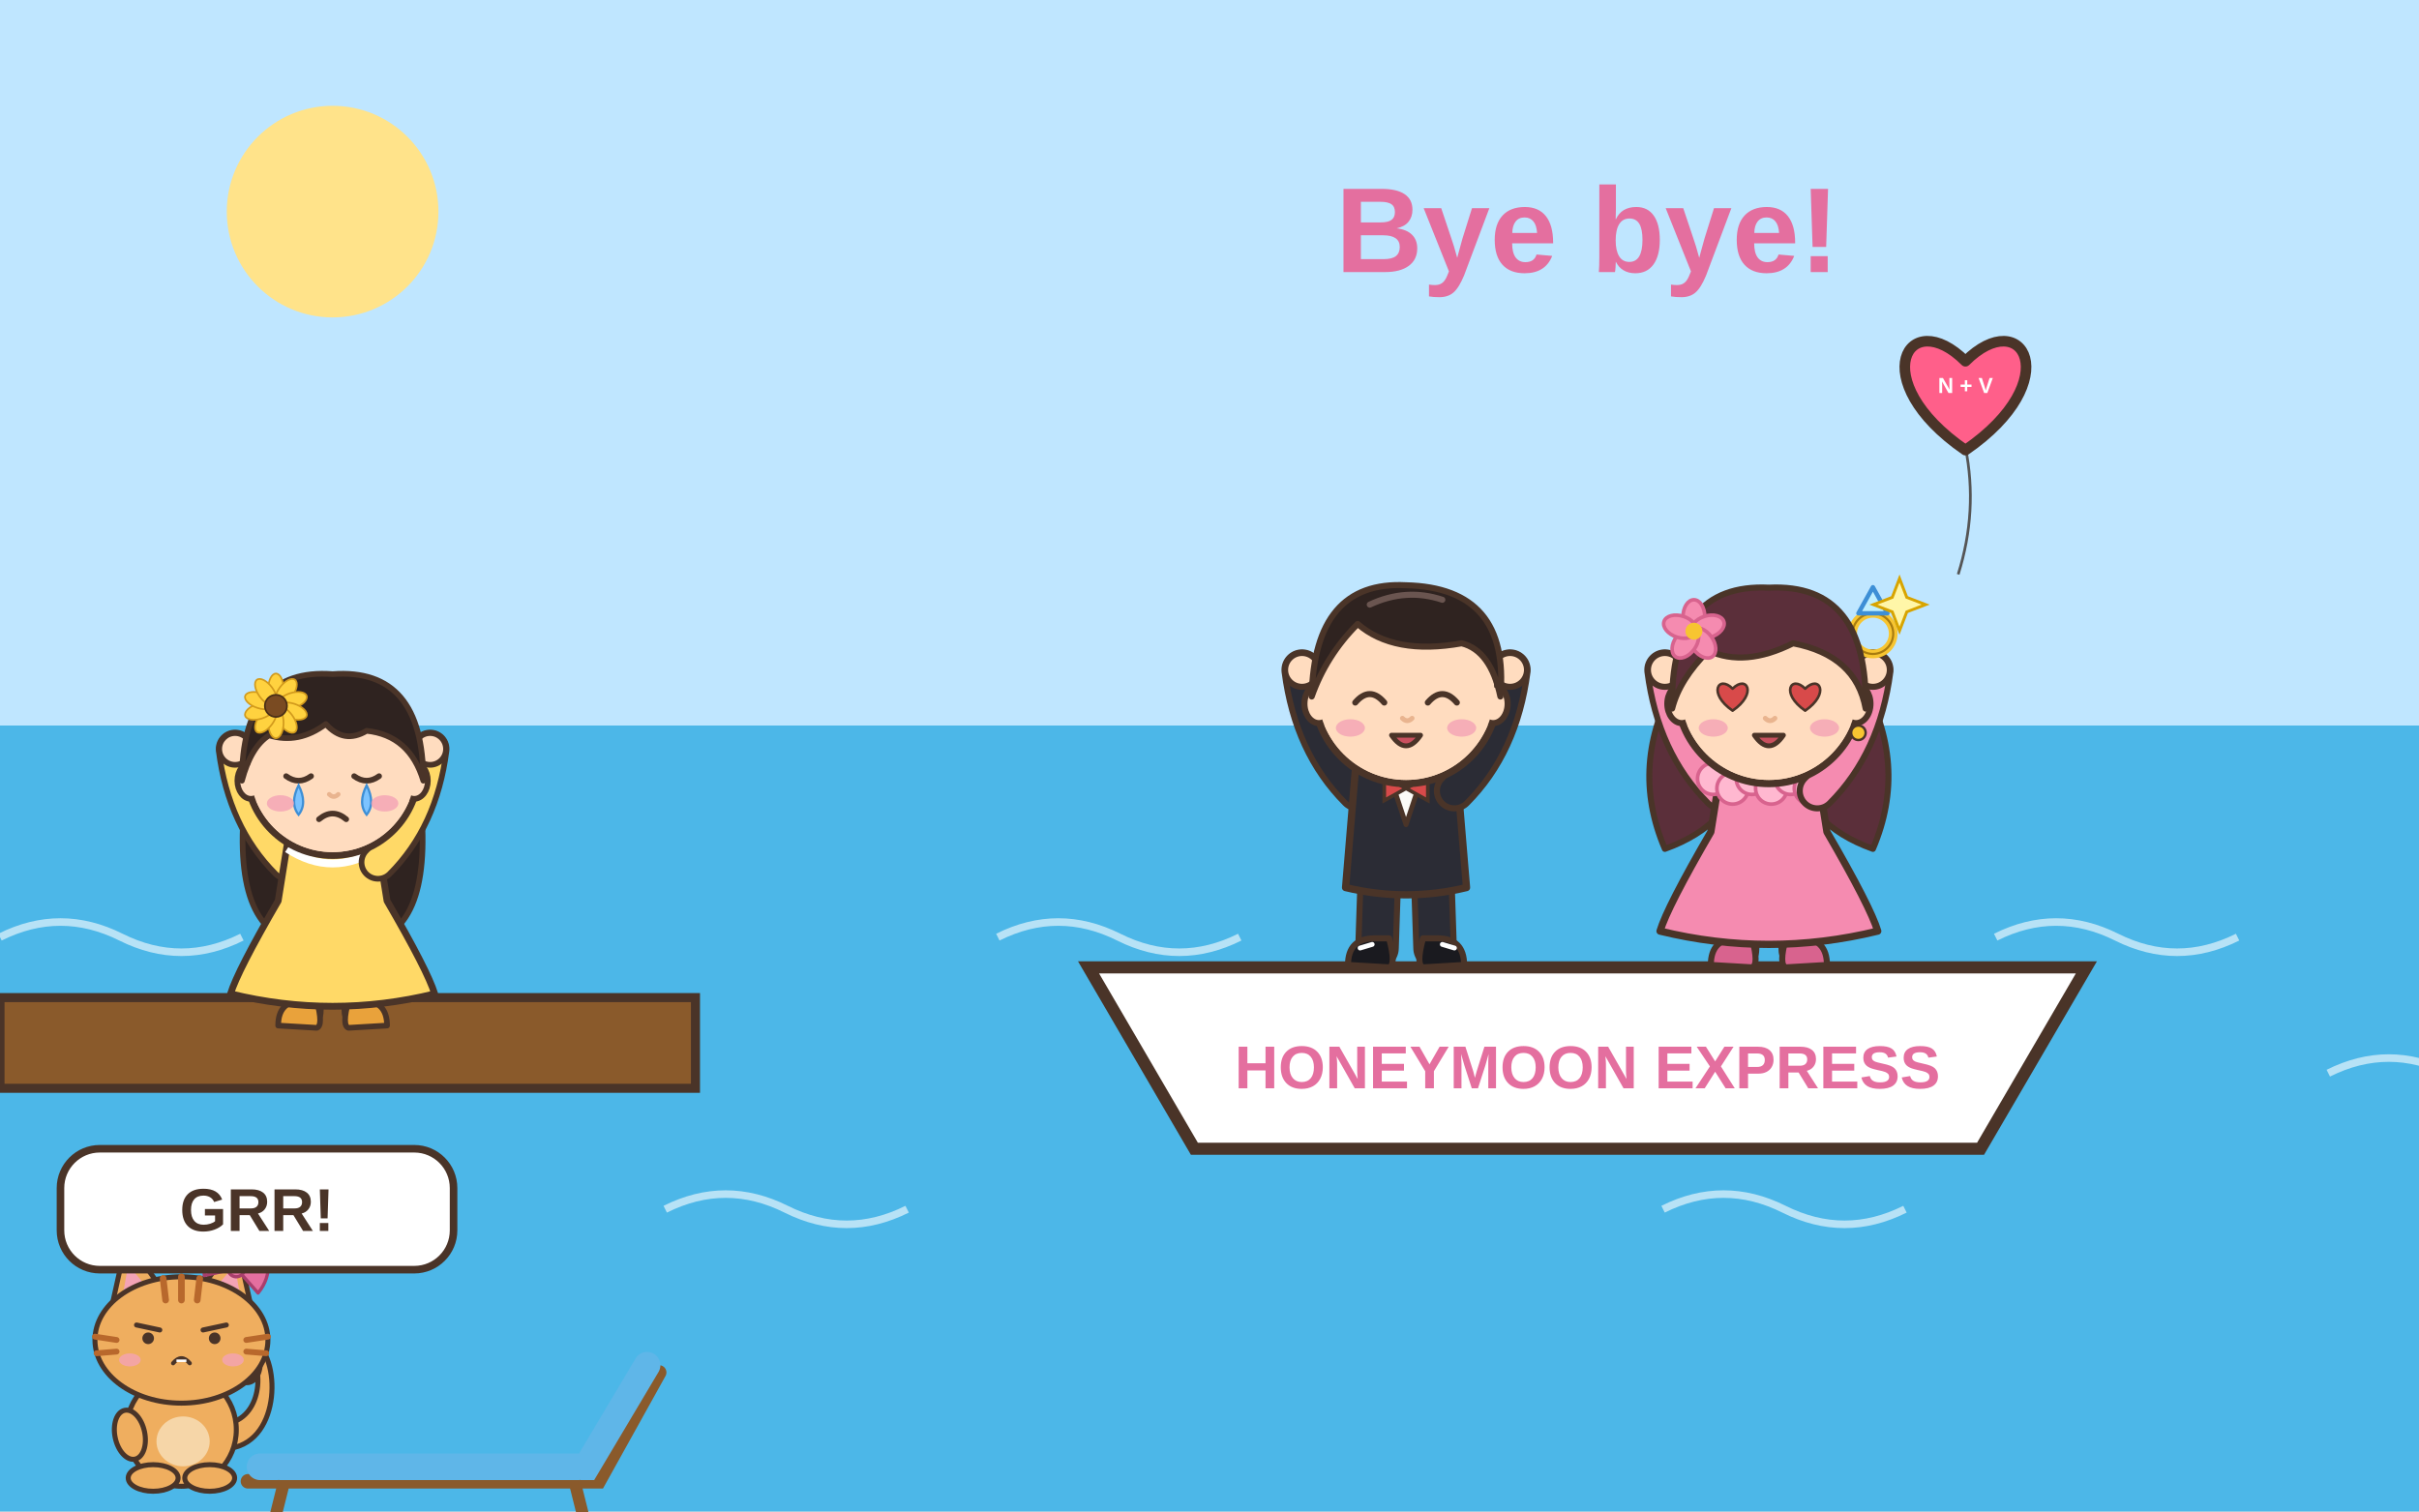
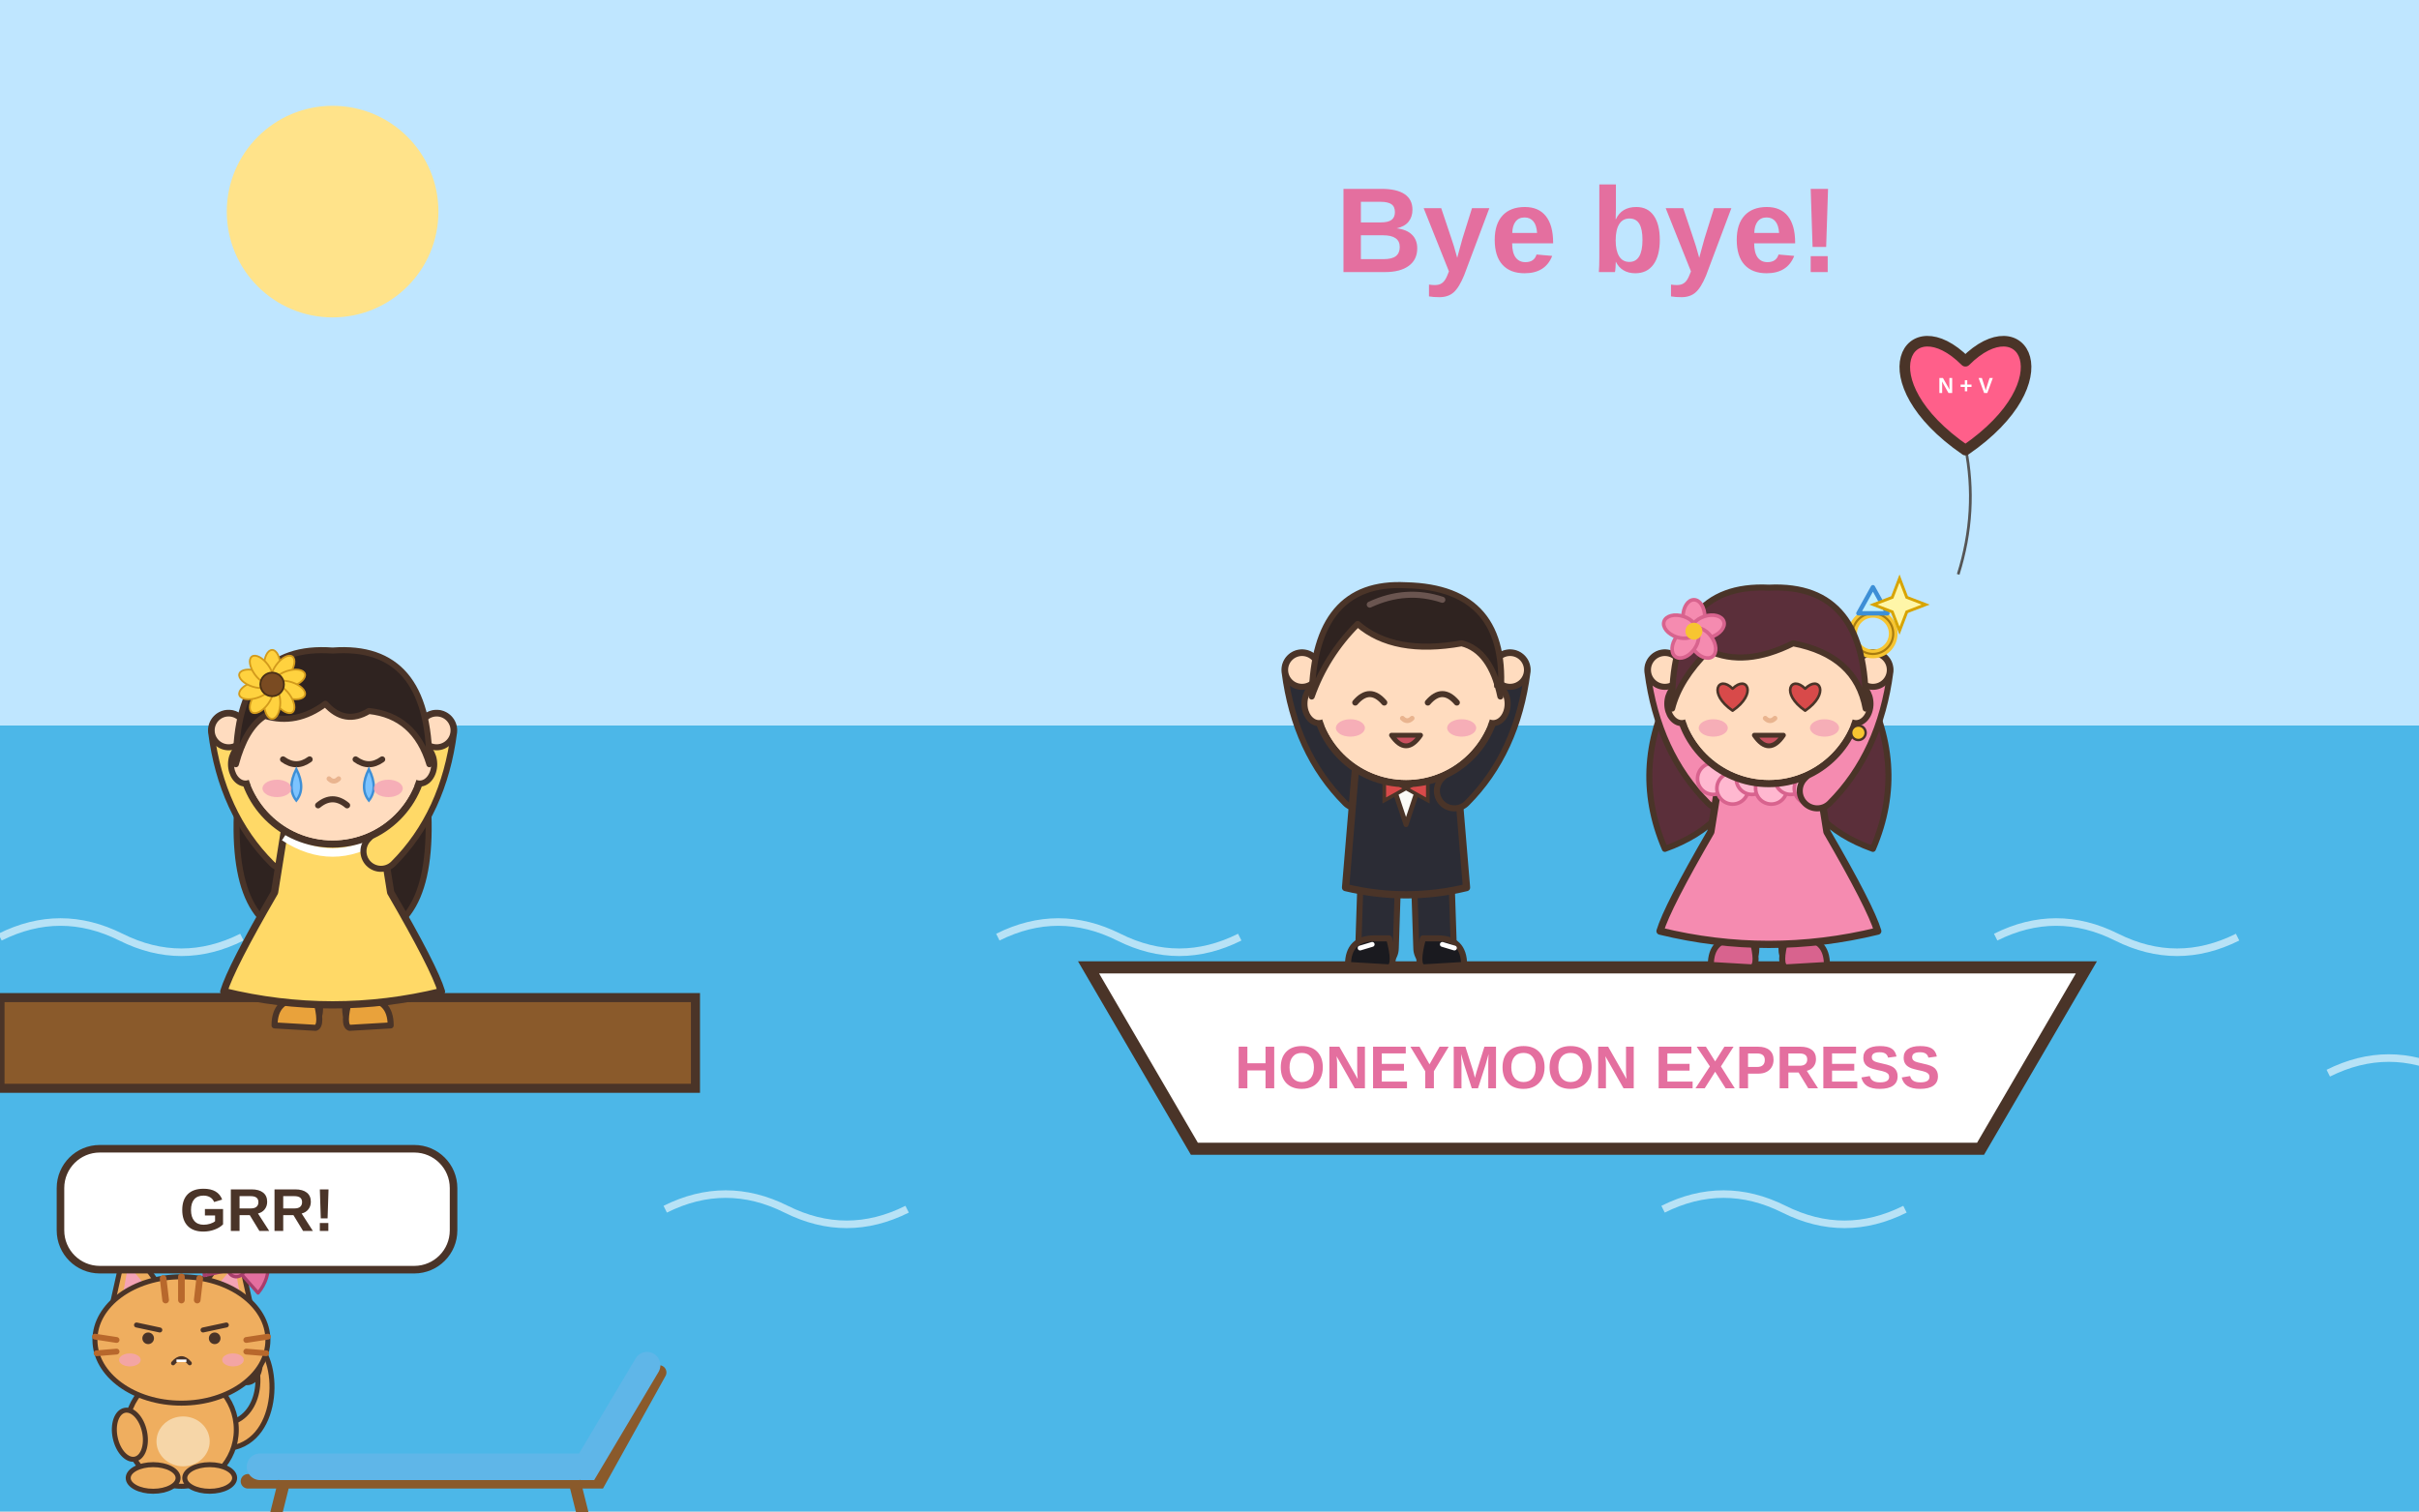
<svg xmlns="http://www.w3.org/2000/svg" viewBox="0 0 1600 1000" width="1600" height="1000">
  <style>.ch{animation:breathe 3.4s ease-in-out infinite;animation-delay:var(--d,0s);transform-box:fill-box;transform-origin:50% 100%}.m-happy,.m-love{animation-name:hop;animation-duration:2.8s}.m-shock{animation-name:shiver;animation-duration:2.4s}.m-angry{animation-name:puff;animation-duration:1.3s}.m-sad,.m-cry{animation-name:droop;animation-duration:4s}.m-sleep{animation-name:snore;animation-duration:3.8s}.m-sly,.m-sweat,.m-grumpy{animation-name:shifty;animation-duration:2.4s}@keyframes breathe{50%{transform:scale(1.015,.985)}}@keyframes hop{0%,58%,100%{transform:none}68%{transform:translateY(-16px) scale(.98,1.03)}78%{transform:scale(1.035,.965)}86%{transform:none}}@keyframes shiver{0%,30%,100%{transform:none}4%{transform:translateX(-7px) rotate(-1.5deg)}8%{transform:translateX(7px) rotate(1.5deg)}12%{transform:translateX(-6px)}16%{transform:translateX(6px)}20%{transform:translateX(-3px)}}@keyframes puff{50%{transform:scale(1.045,.965) translateY(2px)}}@keyframes droop{50%{transform:scale(1.01,.97) rotate(-1.2deg)}}@keyframes snore{50%{transform:scale(1.035,.965)}}@keyframes shifty{0%,100%{transform:rotate(-2deg)}50%{transform:rotate(2deg)}}.blink{animation:blink 4.6s infinite;animation-delay:var(--d,0s);transform-box:fill-box;transform-origin:50% 50%}@keyframes blink{0%,91%,100%{transform:none}94%{transform:scaleY(.1)}}.drip{animation:drip 1.8s ease-in infinite;animation-delay:var(--d,0s)}.drip+.drip{animation-delay:calc(var(--d,0s) - .9s)}@keyframes drip{0%{transform:translateY(-8px);opacity:0}25%{opacity:1}100%{transform:translateY(34px);opacity:0}}.zz{animation:zz 3s ease-in-out infinite}@keyframes zz{0%{transform:translate(0,14px);opacity:0}30%{opacity:1}100%{transform:translate(24px,-34px);opacity:0}}.twinkle{animation:tw 1.8s ease-in-out infinite;animation-delay:var(--d,0s);transform-box:fill-box;transform-origin:50% 50%}@keyframes tw{0%,100%{transform:scale(.7) rotate(0);opacity:.75}50%{transform:scale(1.18) rotate(45deg);opacity:1}}.sway{animation:sway 3.4s ease-in-out infinite;animation-delay:var(--d,0s);transform-box:fill-box;transform-origin:50% 100%}@keyframes sway{0%,100%{transform:rotate(-3deg) translateY(0)}50%{transform:rotate(3deg) translateY(-14px)}}.beat{animation:beat 1.3s ease-in-out infinite;animation-delay:var(--d,0s);transform-box:fill-box;transform-origin:50% 50%}@keyframes beat{0%,60%,100%{transform:scale(1)}12%{transform:scale(1.16)}24%{transform:scale(.96)}36%{transform:scale(1.08)}}.tail{animation:wag 1.7s ease-in-out infinite;transform-origin:60px -40px}@keyframes wag{50%{transform:rotate(10deg)}}.paw{animation:paw 1s ease-in-out infinite;transform-origin:56px -112px}@keyframes paw{50%{transform:rotate(-18deg)}}.float{animation:float 3.2s ease-in-out infinite;animation-delay:var(--d,0s)}@keyframes float{50%{transform:translateY(-18px)}}.ripple{animation:ripple 2.8s ease-in-out infinite;animation-delay:var(--d,0s)}@keyframes ripple{50%{transform:translateX(26px);opacity:.3}}.flutter{animation:flutter 2.4s ease-in-out infinite;animation-delay:var(--d,0s);transform-box:fill-box;transform-origin:50% 0}@keyframes flutter{50%{transform:rotate(9deg)}}.glow{animation:glow 2.6s ease-in-out infinite}@keyframes glow{50%{opacity:.35}}@media (prefers-reduced-motion:reduce){*{animation:none!important}}</style>
  <rect width="1600" height="1000" fill="#bfe6ff" />
  <circle cx="220" cy="140" r="70" fill="#ffe38a" />
  <rect y="480" width="1600" height="520" fill="#e7dccb" />
  <rect x="120" y="560" width="1360" height="380" rx="40" fill="#4cb7e8" stroke="#4a3428" stroke-width="10" />
  <path class="ripple" style="--d:0s" d="M200 650 q 40 -20 80 0 t 80 0" fill="none" stroke="#fff" stroke-width="5" opacity=".6" />
  <path class="ripple" style="--d:-0.4s" d="M380 770 q 40 -20 80 0 t 80 0" fill="none" stroke="#fff" stroke-width="5" opacity=".6" />
  <path class="ripple" style="--d:-0.8s" d="M560 650 q 40 -20 80 0 t 80 0" fill="none" stroke="#fff" stroke-width="5" opacity=".6" />
  <path class="ripple" style="--d:-1.2s" d="M740 770 q 40 -20 80 0 t 80 0" fill="none" stroke="#fff" stroke-width="5" opacity=".6" />
  <path class="ripple" style="--d:-1.6s" d="M920 650 q 40 -20 80 0 t 80 0" fill="none" stroke="#fff" stroke-width="5" opacity=".6" />
  <path class="ripple" style="--d:-2s" d="M1100 770 q 40 -20 80 0 t 80 0" fill="none" stroke="#fff" stroke-width="5" opacity=".6" />
  <path class="ripple" style="--d:-2.4s" d="M1280 650 q 40 -20 80 0 t 80 0" fill="none" stroke="#fff" stroke-width="5" opacity=".6" />
  <rect y="480" width="1600" height="520" fill="#4cb7e8" />
  <path d="M0 620 q 40 -20 80 0 t 80 0" fill="none" stroke="#fff" stroke-width="5" opacity=".6" />
  <path d="M220 710 q 40 -20 80 0 t 80 0" fill="none" stroke="#fff" stroke-width="5" opacity=".6" />
  <path d="M440 800 q 40 -20 80 0 t 80 0" fill="none" stroke="#fff" stroke-width="5" opacity=".6" />
  <path d="M660 620 q 40 -20 80 0 t 80 0" fill="none" stroke="#fff" stroke-width="5" opacity=".6" />
  <path d="M880 710 q 40 -20 80 0 t 80 0" fill="none" stroke="#fff" stroke-width="5" opacity=".6" />
  <path d="M1100 800 q 40 -20 80 0 t 80 0" fill="none" stroke="#fff" stroke-width="5" opacity=".6" />
  <path d="M1320 620 q 40 -20 80 0 t 80 0" fill="none" stroke="#fff" stroke-width="5" opacity=".6" />
  <path d="M1540 710 q 40 -20 80 0 t 80 0" fill="none" stroke="#fff" stroke-width="5" opacity=".6" />
  <g transform="translate(1050 640)">
    <path d="M-330 0 L 330 0 L 260 120 L -260 120 Z" fill="#fff" stroke="#4a3428" stroke-width="8" />
    <text x="0" y="80" text-anchor="middle" font-size="40" font-weight="900" fill="#e46f9f" font-family="'Baloo 2', 'Trebuchet MS', Arial">HONEYMOON EXPRESS</text>
    <g transform="translate(-120 0) scale(0.8 0.8)">
      <g class="ch ch-nam m-happy" style="--d:-0.84s">
        <path d="M-22 -76 L -24 -16" fill="none" stroke="#4a3428" stroke-width="36" stroke-linecap="round" stroke-linejoin="round" />
        <path d="M-22 -76 L -24 -16" fill="none" stroke="#2b2c35" stroke-width="26" stroke-linecap="round" stroke-linejoin="round" />
        <path d="M22 -76 L 24 -16" fill="none" stroke="#4a3428" stroke-width="36" stroke-linecap="round" stroke-linejoin="round" />
        <path d="M22 -76 L 24 -16" fill="none" stroke="#2b2c35" stroke-width="26" stroke-linecap="round" stroke-linejoin="round" />
        <path d="M-48 -2 Q -48 -24 -26 -24 L -14 -24 Q -8 -2 -14 0 Z" fill="#1a1a1f" stroke="#4a3428" stroke-width="5" stroke-linejoin="round" />
        <path d="M48 -2 Q 48 -24 26 -24 L 14 -24 Q 8 -2 14 0 Z" fill="#1a1a1f" stroke="#4a3428" stroke-width="5" stroke-linejoin="round" />
        <path d="M-38 -16 l 10 -3 M30 -19 l 10 3" stroke="#fff" stroke-width="4" stroke-linecap="round" />
        <path d="M-40 -146 Q -78 -184 -86 -246" fill="none" stroke="#4a3428" stroke-width="34" stroke-linecap="round" stroke-linejoin="round" />
        <path d="M-40 -146 Q -78 -184 -86 -246" fill="none" stroke="#2b2c35" stroke-width="24" stroke-linecap="round" stroke-linejoin="round" />
        <circle cx="-86" cy="-246" r="14" fill="#ffdcbf" stroke="#4a3428" stroke-width="5" />
        <path d="M-42 -162 Q 0 -174 42 -162 L 50 -66 Q 0 -54 -50 -66 Z" fill="#2b2c35" stroke="#4a3428" stroke-width="6" stroke-linejoin="round" />
        <path d="M-16 -166 L 0 -118 L 16 -166 Z" fill="#fbfbf7" stroke="#4a3428" stroke-width="4" stroke-linejoin="round" />
        <path d="M-18 -158 L 0 -148 L 18 -158 L 18 -138 L 0 -148 L -18 -138 Z" fill="#d84a4a" stroke="#4a3428" stroke-width="3" />
        <path d="M40 -146 Q 78 -184 86 -246" fill="none" stroke="#4a3428" stroke-width="34" stroke-linecap="round" stroke-linejoin="round" />
        <path d="M40 -146 Q 78 -184 86 -246" fill="none" stroke="#2b2c35" stroke-width="24" stroke-linecap="round" stroke-linejoin="round" />
        <circle cx="86" cy="-246" r="14" fill="#ffdcbf" stroke="#4a3428" stroke-width="5" />
        <circle cx="0" cy="-228" r="76" fill="#ffdcbf" stroke="#4a3428" stroke-width="6" />
        <ellipse cx="-72" cy="-218" rx="12" ry="16" fill="#ffdcbf" stroke="#4a3428" stroke-width="5" />
        <ellipse cx="72" cy="-218" rx="12" ry="16" fill="#ffdcbf" stroke="#4a3428" stroke-width="5" />
        <circle cx="0" cy="-228" r="73" fill="#ffdcbf" />
        <path d="M-42 -219 Q -30 -233 -18 -219" fill="none" stroke="#4a3428" stroke-width="5" stroke-linecap="round" />
        <path d="M18 -219 Q 30 -233 42 -219" fill="none" stroke="#4a3428" stroke-width="5" stroke-linecap="round" />
        <path d="M-12 -192 Q 0 -174.4 12 -192 Z" fill="#c9505f" stroke="#4a3428" stroke-width="4" stroke-linejoin="round" />
        <ellipse cx="-46" cy="-198" rx="12" ry="7.2" fill="#f4a3b5" opacity=".8" />
        <ellipse cx="46" cy="-198" rx="12" ry="7.2" fill="#f4a3b5" opacity=".8" />
        <path d="M-3 -206 q 4 4 8 0" fill="none" stroke="#e9b48f" stroke-width="4" stroke-linecap="round" />
        <path d="M-78 -224 Q -76 -320 0 -316 Q 86 -314 78 -224 Q 70 -262 46 -268 Q -10 -258 -40 -284 Q -66 -258 -78 -224 Z" fill="#2f2320" stroke="#4a3428" stroke-width="5" stroke-linejoin="round" />
        <path d="M-30 -300 q 30 -14 60 -4" fill="none" stroke="#6a5550" stroke-width="5" stroke-linecap="round" />
      </g>
    </g>
    <g transform="translate(120 0) scale(0.8 0.8)">
      <g class="ch ch-vy m-love" style="--d:-0.84s">
        <path d="M-76 -238 Q -116 -168 -86 -98 Q -30 -118 -20 -168 L 20 -168 Q 30 -118 86 -98 Q 116 -168 76 -238 Z" fill="#5b2f3a" stroke="#4a3428" stroke-width="5" stroke-linejoin="round" />
        <path d="M-20 -60 L -22 -14" fill="none" stroke="#4a3428" stroke-width="28" stroke-linecap="round" stroke-linejoin="round" />
        <path d="M-20 -60 L -22 -14" fill="none" stroke="#ffdcbf" stroke-width="18" stroke-linecap="round" stroke-linejoin="round" />
        <path d="M20 -60 L 22 -14" fill="none" stroke="#4a3428" stroke-width="28" stroke-linecap="round" stroke-linejoin="round" />
        <path d="M20 -60 L 22 -14" fill="none" stroke="#ffdcbf" stroke-width="18" stroke-linecap="round" stroke-linejoin="round" />
        <path d="M-48 -2 Q -48 -24 -26 -24 L -14 -24 Q -8 -2 -14 0 Z" fill="#d8638e" stroke="#4a3428" stroke-width="5" stroke-linejoin="round" />
        <path d="M48 -2 Q 48 -24 26 -24 L 14 -24 Q 8 -2 14 0 Z" fill="#d8638e" stroke="#4a3428" stroke-width="5" stroke-linejoin="round" />
        <path d="M-40 -146 Q -78 -184 -86 -246" fill="none" stroke="#4a3428" stroke-width="34" stroke-linecap="round" stroke-linejoin="round" />
        <path d="M-40 -146 Q -78 -184 -86 -246" fill="none" stroke="#f58bb0" stroke-width="24" stroke-linecap="round" stroke-linejoin="round" />
        <circle cx="-86" cy="-246" r="14" fill="#ffdcbf" stroke="#4a3428" stroke-width="5" />
        <path d="M-40 -162 Q 0 -174 40 -162 L 48 -112 Q 84 -50 90 -30 Q 0 -8 -90 -30 Q -84 -50 -48 -112 Z" fill="#f58bb0" stroke="#4a3428" stroke-width="6" stroke-linejoin="round" />
        <g fill="#ffb8d0" stroke="#d8638e" stroke-width="3">
          <circle cx="-46" cy="-156" r="13" />
          <circle cx="-30" cy="-148" r="13" />
          <circle cx="-14" cy="-156" r="13" />
          <circle cx="2" cy="-148" r="13" />
          <circle cx="18" cy="-156" r="13" />
          <circle cx="34" cy="-148" r="13" />
          <circle cx="50" cy="-156" r="13" />
        </g>
        <path d="M40 -146 Q 78 -184 86 -246" fill="none" stroke="#4a3428" stroke-width="34" stroke-linecap="round" stroke-linejoin="round" />
        <path d="M40 -146 Q 78 -184 86 -246" fill="none" stroke="#f58bb0" stroke-width="24" stroke-linecap="round" stroke-linejoin="round" />
        <circle cx="86" cy="-246" r="14" fill="#ffdcbf" stroke="#4a3428" stroke-width="5" />
        <g transform="translate(86 -276)">
          <g transform="translate(0 0) scale(1.2)">
            <circle r="14" fill="none" stroke="#f7c531" stroke-width="6" />
            <circle r="14" fill="none" stroke="#a87c10" stroke-width="1.5" />
            <path d="M-10 -14 L 0 -32 L 10 -14 Z" fill="#bfefff" stroke="#3d8fd6" stroke-width="3" stroke-linejoin="round" />
          </g>
          <g transform="translate(22 -24) scale(1.2)">
            <path class="twinkle" style="--d:-0.12s" d="M0 -18 L 5 -5 L 18 0 L 5 5 L 0 18 L -5 5 L -18 0 L -5 -5 Z" fill="#fff6a8" stroke="#d8a400" stroke-width="2" />
          </g>
        </g>
        <circle cx="0" cy="-228" r="76" fill="#ffdcbf" stroke="#4a3428" stroke-width="6" />
        <ellipse cx="-72" cy="-218" rx="12" ry="16" fill="#ffdcbf" stroke="#4a3428" stroke-width="5" />
        <ellipse cx="72" cy="-218" rx="12" ry="16" fill="#ffdcbf" stroke="#4a3428" stroke-width="5" />
        <circle cx="0" cy="-228" r="73" fill="#ffdcbf" />
        <g class="beat">
          <path d="M-30 -212.3 C -50.8 -226.6 -41.7 -242.2 -30 -230.5 C -18.3 -242.2 -9.2 -226.6 -30 -212.3 Z" fill="#d84a4a" stroke="#4a3428" stroke-width="2.167" stroke-linejoin="round" />
          <path d="M30 -212.3 C 9.2 -226.6 18.3 -242.2 30 -230.5 C 41.7 -242.2 50.8 -226.6 30 -212.3 Z" fill="#d84a4a" stroke="#4a3428" stroke-width="2.167" stroke-linejoin="round" />
        </g>
        <path d="M-12 -192 Q 0 -174.4 12 -192 Z" fill="#c9505f" stroke="#4a3428" stroke-width="4" stroke-linejoin="round" />
        <ellipse cx="-46" cy="-198" rx="12" ry="7.2" fill="#f4a3b5" opacity=".8" />
        <ellipse cx="46" cy="-198" rx="12" ry="7.2" fill="#f4a3b5" opacity=".8" />
        <path d="M-3 -206 q 4 4 8 0" fill="none" stroke="#e9b48f" stroke-width="4" stroke-linecap="round" />
        <path d="M-80 -214 Q -82 -318 0 -314 Q 82 -318 80 -214 Q 72 -258 20 -268 Q -20 -248 -50 -262 Q -74 -238 -80 -214 Z" fill="#5b2f3a" stroke="#4a3428" stroke-width="5" stroke-linejoin="round" />
        <g transform="translate(-62 -278)">
          <ellipse cx="0" cy="-12" rx="9" ry="14" fill="#f58bb0" stroke="#d8638e" stroke-width="3" transform="rotate(0)" />
          <ellipse cx="0" cy="-12" rx="9" ry="14" fill="#f58bb0" stroke="#d8638e" stroke-width="3" transform="rotate(72)" />
          <ellipse cx="0" cy="-12" rx="9" ry="14" fill="#f58bb0" stroke="#d8638e" stroke-width="3" transform="rotate(144)" />
          <ellipse cx="0" cy="-12" rx="9" ry="14" fill="#f58bb0" stroke="#d8638e" stroke-width="3" transform="rotate(216)" />
          <ellipse cx="0" cy="-12" rx="9" ry="14" fill="#f58bb0" stroke="#d8638e" stroke-width="3" transform="rotate(288)" />
          <circle r="7" fill="#f7c531" />
        </g>
        <circle cx="74" cy="-194" r="6" fill="#f7c531" stroke="#4a3428" stroke-width="2" />
      </g>
    </g>
    <g transform="translate(250 -380) scale(0.6)">
      <g class="sway">
        <path d="M0 60 Q 14 130 -8 200" stroke="#555" stroke-width="3" fill="none" />
        <path d="M0 63 C -112 -14 -63 -98 0 -35 C 63 -98 112 -14 0 63 Z" fill="#ff5f8a" stroke="#4a3428" stroke-width="11.667" stroke-linejoin="round" />
        <text x="0" y="0" text-anchor="middle" font-size="24" font-weight="900" fill="#fff" font-family="Arial">N + V</text>
      </g>
    </g>
  </g>
  <rect x="0" y="660" width="460" height="60" fill="#8a5a2b" stroke="#4a3428" stroke-width="6" />
-   <g transform="translate(220 680) scale(0.75 0.75)">
+   <g transform="translate(220 680) scale(0.8 0.8)">
    <g class="ch ch-hoa m-cry" style="--d:-0.68s">
      <path d="M-74 -228 Q -94 -98 -40 -78 L 40 -78 Q 94 -98 74 -228 Z" fill="#2f2320" stroke="#4a3428" stroke-width="5" />
      <path d="M-20 -60 L -22 -14" fill="none" stroke="#4a3428" stroke-width="28" stroke-linecap="round" stroke-linejoin="round" />
      <path d="M-20 -60 L -22 -14" fill="none" stroke="#ffdcbf" stroke-width="18" stroke-linecap="round" stroke-linejoin="round" />
      <path d="M20 -60 L 22 -14" fill="none" stroke="#4a3428" stroke-width="28" stroke-linecap="round" stroke-linejoin="round" />
      <path d="M20 -60 L 22 -14" fill="none" stroke="#ffdcbf" stroke-width="18" stroke-linecap="round" stroke-linejoin="round" />
      <path d="M-48 -2 Q -48 -24 -26 -24 L -14 -24 Q -8 -2 -14 0 Z" fill="#e9a23b" stroke="#4a3428" stroke-width="5" stroke-linejoin="round" />
      <path d="M48 -2 Q 48 -24 26 -24 L 14 -24 Q 8 -2 14 0 Z" fill="#e9a23b" stroke="#4a3428" stroke-width="5" stroke-linejoin="round" />
      <path d="M-40 -146 Q -78 -184 -86 -246" fill="none" stroke="#4a3428" stroke-width="34" stroke-linecap="round" stroke-linejoin="round" />
      <path d="M-40 -146 Q -78 -184 -86 -246" fill="none" stroke="#ffd967" stroke-width="24" stroke-linecap="round" stroke-linejoin="round" />
      <circle cx="-86" cy="-246" r="14" fill="#ffdcbf" stroke="#4a3428" stroke-width="5" />
      <path d="M-40 -162 Q 0 -174 40 -162 L 48 -112 Q 84 -50 90 -30 Q 0 -8 -90 -30 Q -84 -50 -48 -112 Z" fill="#ffd967" stroke="#4a3428" stroke-width="6" stroke-linejoin="round" />
      <path d="M-40 -158 Q 0 -132 40 -158" fill="none" stroke="#fff" stroke-width="7" />
      <path d="M40 -146 Q 78 -184 86 -246" fill="none" stroke="#4a3428" stroke-width="34" stroke-linecap="round" stroke-linejoin="round" />
      <path d="M40 -146 Q 78 -184 86 -246" fill="none" stroke="#ffd967" stroke-width="24" stroke-linecap="round" stroke-linejoin="round" />
      <circle cx="86" cy="-246" r="14" fill="#ffdcbf" stroke="#4a3428" stroke-width="5" />
      <circle cx="0" cy="-228" r="76" fill="#ffdcbf" stroke="#4a3428" stroke-width="6" />
      <ellipse cx="-72" cy="-218" rx="12" ry="16" fill="#ffdcbf" stroke="#4a3428" stroke-width="5" />
      <ellipse cx="72" cy="-218" rx="12" ry="16" fill="#ffdcbf" stroke="#4a3428" stroke-width="5" />
      <circle cx="0" cy="-228" r="73" fill="#ffdcbf" />
      <path d="M-41 -222 Q -30 -214 -19 -222" fill="none" stroke="#4a3428" stroke-width="5" stroke-linecap="round" />
      <path d="M-30 -214 q -8 16 0 26 q 8 -10 0 -26z" fill="#7cc3ff" stroke="#3d8fd6" stroke-width="2" />
      <path d="M19 -222 Q 30 -214 41 -222" fill="none" stroke="#4a3428" stroke-width="5" stroke-linecap="round" />
      <path d="M30 -214 q -8 16 0 26 q 8 -10 0 -26z" fill="#7cc3ff" stroke="#3d8fd6" stroke-width="2" />
      <path d="M-12 -184 Q 0 -194 12 -184" fill="none" stroke="#4a3428" stroke-width="5" stroke-linecap="round" />
      <ellipse cx="-46" cy="-198" rx="12" ry="7.2" fill="#f4a3b5" opacity=".8" />
      <ellipse cx="46" cy="-198" rx="12" ry="7.2" fill="#f4a3b5" opacity=".8" />
      <path d="M-3 -206 q 4 4 8 0" fill="none" stroke="#e9b48f" stroke-width="4" stroke-linecap="round" />
      <path d="M-80 -218 Q -80 -318 0 -312 Q 80 -318 80 -218 Q 68 -258 30 -262 Q 10 -250 -6 -268 Q -30 -250 -56 -258 Q -72 -248 -80 -218 Z" fill="#2f2320" stroke="#4a3428" stroke-width="5" stroke-linejoin="round" />
      <g transform="translate(-50 -284) scale(0.75)">
        <ellipse cx="0" cy="-20" rx="9" ry="18" fill="#ffd23f" stroke="#d29a1c" stroke-width="2" transform="rotate(0)" />
        <ellipse cx="0" cy="-20" rx="9" ry="18" fill="#ffd23f" stroke="#d29a1c" stroke-width="2" transform="rotate(36)" />
        <ellipse cx="0" cy="-20" rx="9" ry="18" fill="#ffd23f" stroke="#d29a1c" stroke-width="2" transform="rotate(72)" />
        <ellipse cx="0" cy="-20" rx="9" ry="18" fill="#ffd23f" stroke="#d29a1c" stroke-width="2" transform="rotate(108)" />
        <ellipse cx="0" cy="-20" rx="9" ry="18" fill="#ffd23f" stroke="#d29a1c" stroke-width="2" transform="rotate(144)" />
        <ellipse cx="0" cy="-20" rx="9" ry="18" fill="#ffd23f" stroke="#d29a1c" stroke-width="2" transform="rotate(180)" />
        <ellipse cx="0" cy="-20" rx="9" ry="18" fill="#ffd23f" stroke="#d29a1c" stroke-width="2" transform="rotate(216)" />
        <ellipse cx="0" cy="-20" rx="9" ry="18" fill="#ffd23f" stroke="#d29a1c" stroke-width="2" transform="rotate(252)" />
        <ellipse cx="0" cy="-20" rx="9" ry="18" fill="#ffd23f" stroke="#d29a1c" stroke-width="2" transform="rotate(288)" />
        <ellipse cx="0" cy="-20" rx="9" ry="18" fill="#ffd23f" stroke="#d29a1c" stroke-width="2" transform="rotate(324)" />
        <circle r="13" fill="#7a4b22" stroke="#4a2f16" stroke-width="2" />
      </g>
    </g>
  </g>
  <g transform="translate(300 980) scale(0.8)">
    <path d="M-170 0 L 120 0 L 170 -90" stroke="#8a5a2b" stroke-width="12" fill="none" stroke-linecap="round" />
    <path d="M-160 -12 L 110 -12 L 160 -96" stroke="#5fb6e8" stroke-width="22" fill="none" stroke-linecap="round" />
    <path d="M-140 0 L -150 40 M100 0 L 110 40" stroke="#8a5a2b" stroke-width="10" />
  </g>
  <g transform="translate(120 980) scale(0.55 0.55)">
    <g class="ch ch-cho m-angry" style="--d:-0.88s">
      <path class="tail" d="M60 -40 C 120 -50 120 -150 86 -170 C 76 -176 70 -168 78 -160 C 100 -140 98 -80 58 -70" fill="#efae5f" stroke="#4a3428" stroke-width="6" stroke-linejoin="round" />
      <ellipse cx="0" cy="-62" rx="66" ry="68" fill="#efae5f" stroke="#4a3428" stroke-width="6" />
      <ellipse cx="2" cy="-48" rx="32" ry="30" fill="#f6d6a8" />
      <ellipse cx="-34" cy="-4" rx="30" ry="16" fill="#efae5f" stroke="#4a3428" stroke-width="6" />
      <ellipse cx="34" cy="-4" rx="30" ry="16" fill="#efae5f" stroke="#4a3428" stroke-width="6" />
      <ellipse cx="-62" cy="-56" rx="18" ry="30" fill="#efae5f" stroke="#4a3428" stroke-width="6" transform="rotate(-12 -62 -56)" />
      <g class="paw">
        <ellipse cx="74" cy="-150" rx="20" ry="32" fill="#efae5f" stroke="#4a3428" stroke-width="6" transform="rotate(-14 74 -150)" />
      </g>
      <path d="M-86 -200 L -70 -272 Q -64 -282 -54 -274 L -24 -232 Z" fill="#efae5f" stroke="#4a3428" stroke-width="6" stroke-linejoin="round" />
      <path d="M-72 -216 L -64 -260 L -40 -232 Z" fill="#f4a3b5" />
      <path d="M86 -200 L 70 -272 Q 64 -282 54 -274 L 24 -232 Z" fill="#efae5f" stroke="#4a3428" stroke-width="6" stroke-linejoin="round" />
      <path d="M72 -216 L 64 -260 L 40 -232 Z" fill="#f4a3b5" />
      <ellipse cx="0" cy="-170" rx="104" ry="76" fill="#efae5f" stroke="#4a3428" stroke-width="6" />
      <path d="M-22 -244 l 3 26 M0 -246 l 0 28 M22 -244 l -3 26" stroke="#b8682c" stroke-width="8" stroke-linecap="round" />
      <path d="M-104 -174 l 26 4 M-102 -154 l 24 -2 M104 -174 l -26 4 M102 -154 l -24 -2" stroke="#b8682c" stroke-width="7" stroke-linecap="round" />
      <g class="blink">
        <circle cx="-40" cy="-172" r="7" fill="#4a3428" />
        <path d="M-54 -188 L -26 -182" stroke="#4a3428" stroke-width="6" stroke-linecap="round" />
        <circle cx="40" cy="-172" r="7" fill="#4a3428" />
        <path d="M26 -182 L 54 -188" stroke="#4a3428" stroke-width="6" stroke-linecap="round" />
      </g>
      <path d="M-10 -142 Q 0 -154 10 -142" fill="none" stroke="#4a3428" stroke-width="5" stroke-linecap="round" />
      <path d="M-6 -145 L 6 -145" stroke="#fff" stroke-width="3" />
      <ellipse cx="-62" cy="-146" rx="13" ry="7.8" fill="#f4a3b5" opacity=".8" />
      <ellipse cx="62" cy="-146" rx="13" ry="7.8" fill="#f4a3b5" opacity=".8" />
      <g transform="translate(66 -256) rotate(18)">
        <path d="M0 0 L -34 -20 Q -42 0 -34 20 Z M0 0 L 34 -20 Q 42 0 34 20 Z" fill="#e46f9f" stroke="#a83e6c" stroke-width="4" stroke-linejoin="round" />
        <circle r="10" fill="#e46f9f" stroke="#a83e6c" stroke-width="4" />
      </g>
    </g>
  </g>
  <g>
    <rect x="40" y="760" width="260" height="80" rx="26" fill="#fff" stroke="#4a3428" stroke-width="5" />
    <text x="170" y="814.4" text-anchor="middle" font-size="40" font-weight="900" fill="#4a3428" font-family="'Baloo 2', 'Trebuchet MS', Arial">GRR!</text>
  </g>
  <text x="1050" y="180" text-anchor="middle" font-size="80" font-weight="900" fill="#e46f9f" font-family="'Baloo 2', 'Trebuchet MS', Arial">Bye bye!</text>
</svg>
